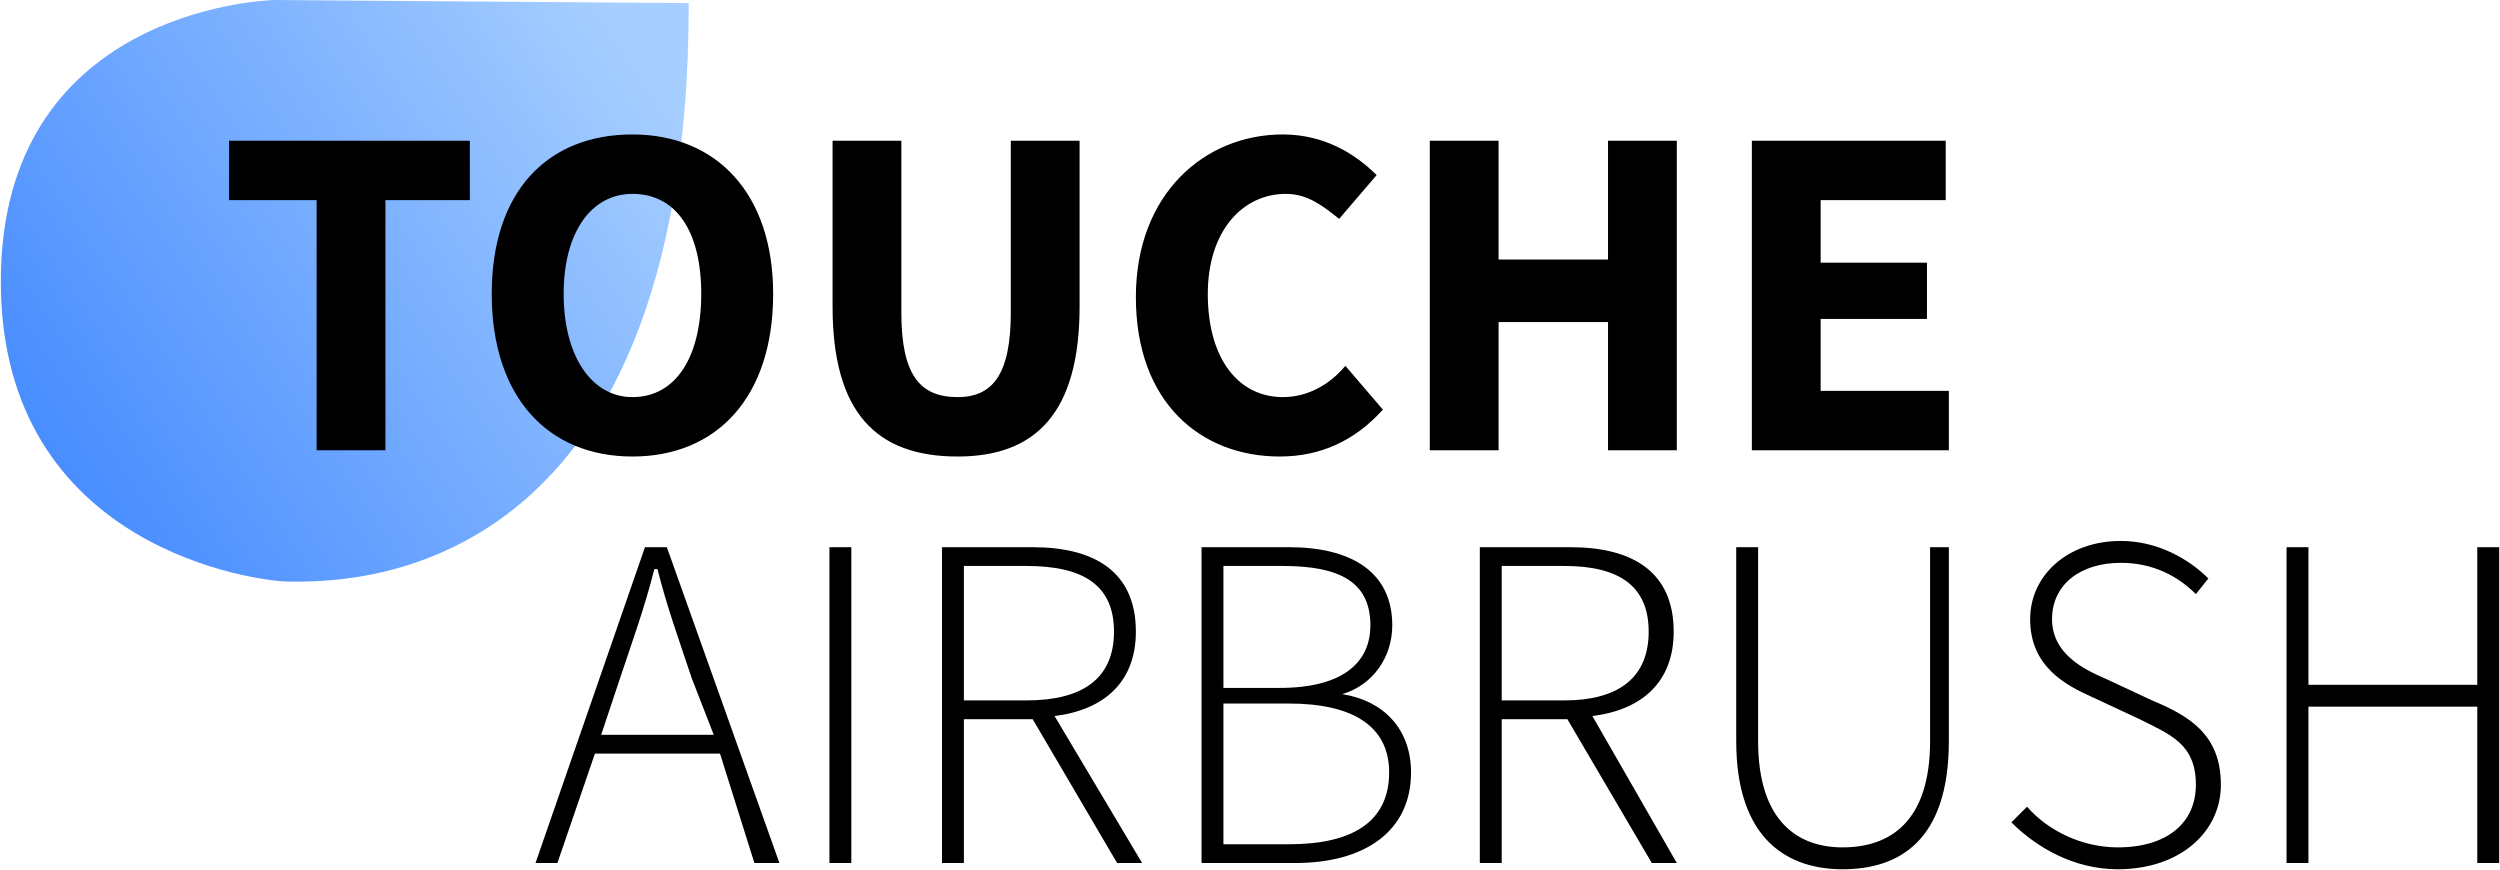
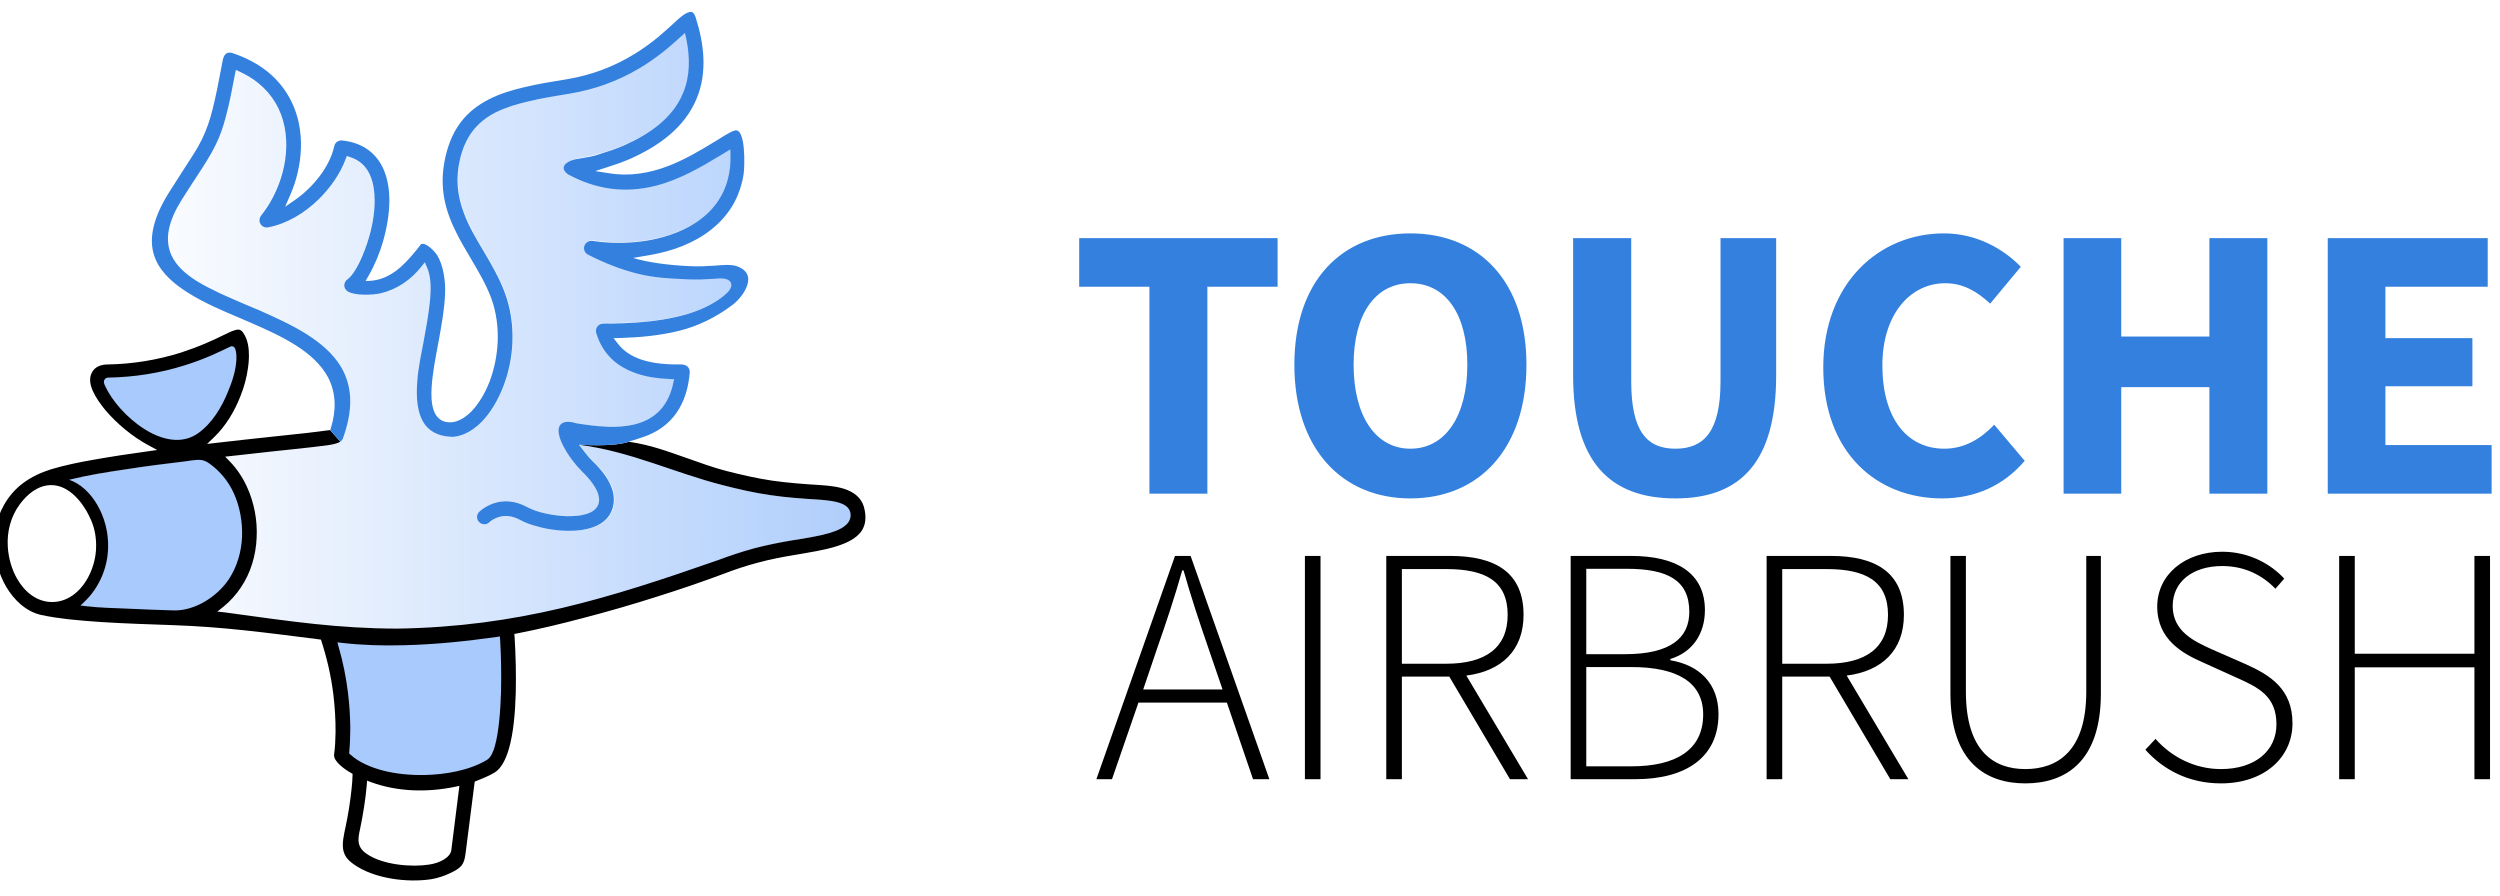
- <svg xmlns="http://www.w3.org/2000/svg" xml:space="preserve" width="719px" height="250px" version="1.0" style="shape-rendering:geometricPrecision; text-rendering:geometricPrecision; image-rendering:optimizeQuality; fill-rule:evenodd; clip-rule:evenodd" viewBox="0 0 799 278">
+ <svg xmlns="http://www.w3.org/2000/svg" xml:space="preserve" version="1.1" style="shape-rendering:geometricPrecision; text-rendering:geometricPrecision; image-rendering:optimizeQuality; fill-rule:evenodd; clip-rule:evenodd" viewBox="0 0 173 62">
  <defs>
    <style type="text/css">
   
-     .fil1 {fill:black}
    .fil2 {fill:black}
-     .fil0 {fill:url(#id0)}
+     .fil3 {fill:#3380DE}
+     .fil0 {fill:#A9CAFC}
+     .fil5 {fill:black;fill-rule:nonzero}
+     .fil4 {fill:#3380DE;fill-rule:nonzero}
+     .fil1 {fill:url(#id0)}
   
  </style>
-     <linearGradient id="id0" gradientUnits="userSpaceOnUse" x1="9.949" y1="159.769" x2="209.814" y2="26.319">
-       <stop offset="0" style="stop-opacity:1; stop-color:#4389FF" />
-       <stop offset="1" style="stop-opacity:1; stop-color:#A6CEFF" />
+     <linearGradient id="id0" gradientUnits="userSpaceOnUse" x1="63.52" y1="35.83" x2="8.81" y2="35.94">
+       <stop offset="0" style="stop-opacity:1; stop-color:#A9CAFC" />
+       <stop offset="1" style="stop-opacity:1; stop-color:#FEFEFE" />
    </linearGradient>
  </defs>
  <g id="Слой_x0020_1">
-     <path class="fil0" d="M220 1l-132 -1c-5,0 -88,4 -88,90 0,86 83,96 92,96 16,0 128,4 128,-185z" />
-     <path class="fil1" d="M101 144l22 0 0 -80 27 0 0 -19 -77 0 0 19 28 0 0 80zm101 2c27,0 45,-19 45,-52 0,-32 -18,-51 -45,-51 -27,0 -45,18 -45,51 0,33 18,52 45,52zm0 -19c-13,0 -22,-13 -22,-33 0,-20 9,-32 22,-32 14,0 22,12 22,32 0,20 -8,33 -22,33zm104 19c25,0 39,-14 39,-48l0 -53 -22 0 0 55c0,20 -6,27 -17,27 -12,0 -18,-7 -18,-27l0 -55 -22 0 0 53c0,34 14,48 40,48zm103 0c13,0 24,-5 33,-15l-12 -14c-5,6 -12,10 -20,10 -14,0 -24,-12 -24,-33 0,-20 11,-32 25,-32 7,0 12,4 17,8l12 -14c-7,-7 -17,-13 -30,-13 -25,0 -47,19 -47,52 0,34 21,51 46,51zm48 -2l22 0 0 -41 35 0 0 41 22 0 0 -99 -22 0 0 38 -35 0 0 -38 -22 0 0 99zm103 0l63 0 0 -19 -41 0 0 -23 34 0 0 -18 -34 0 0 -20 40 0 0 -19 -62 0 0 99z" />
-     <path class="fil2" d="M198 217c4,-12 8,-23 11,-35l1 0c3,12 7,23 11,35l7 18 -36 0 6 -18zm-27 59l7 0 12 -35 40 0 11 35 8 0 -36 -101 -7 0 -35 101zm94 0l7 0 0 -101 -7 0 0 101zm36 0l7 0 0 -46 22 0 27 46 8 0 -28 -47c16,-2 26,-11 26,-27 0,-19 -13,-27 -33,-27l-29 0 0 101zm7 -52l0 -43 20 0c18,0 28,6 28,21 0,15 -10,22 -28,22l-20 0zm76 52l30 0c22,0 37,-10 37,-29 0,-14 -9,-23 -22,-25l0 0c10,-3 16,-12 16,-22 0,-17 -13,-25 -33,-25l-28 0 0 101zm7 -56l0 -39 19 0c18,0 28,5 28,19 0,12 -9,20 -29,20l-18 0zm0 50l0 -45 21 0c20,0 32,7 32,22 0,16 -12,23 -32,23l-21 0zm82 6l7 0 0 -46 21 0 27 46 8 0 -27 -47c16,-2 26,-11 26,-27 0,-19 -13,-27 -33,-27l-29 0 0 101zm7 -52l0 -43 20 0c17,0 27,6 27,21 0,15 -10,22 -27,22l-20 0zm109 54c18,0 34,-9 34,-41l0 -62 -6 0 0 62c0,26 -13,34 -28,34 -14,0 -27,-8 -27,-34l0 -62 -7 0 0 62c0,32 17,41 34,41zm88 0c20,0 33,-12 33,-27 0,-16 -10,-22 -22,-27l-15 -7c-7,-3 -17,-8 -17,-19 0,-11 9,-18 22,-18 10,0 18,4 24,10l4 -5c-6,-6 -16,-12 -28,-12 -17,0 -29,11 -29,25 0,15 11,21 20,25l15 7c10,5 18,8 18,21 0,12 -9,20 -25,20 -11,0 -22,-5 -29,-13l-5 5c8,8 20,15 34,15zm54 -2l7 0 0 -50 54 0 0 50 7 0 0 -101 -7 0 0 44 -54 0 0 -44 -7 0 0 101z" />
+     <g id="_2560630453600">
+       <g>
+         <path class="fil0" d="M34.72 44.15c0.08,1.22 0.1,2.47 0.07,3.7 -0.02,0.69 -0.06,1.39 -0.14,2.08 -0.06,0.56 -0.14,1.16 -0.29,1.71 -0.1,0.33 -0.26,0.83 -0.57,1.02 -1.26,0.74 -2.96,1.03 -4.4,1.06 -0.99,0.02 -2.03,-0.07 -2.99,-0.32 -0.81,-0.22 -1.68,-0.57 -2.3,-1.14l-0.09 -0.08 0.02 -0.12c0.05,-0.56 0.07,-1.12 0.06,-1.68 0,-0.83 -0.06,-1.66 -0.16,-2.49 -0.13,-1.09 -0.35,-2.18 -0.65,-3.24l-0.1 -0.34 0.36 0.04c1.44,0.17 2.91,0.2 4.36,0.17 2.19,-0.06 4.38,-0.28 6.55,-0.59l0.25 -0.04 0.02 0.26z" />
+         <path class="fil1" d="M40.32 32.64c0.25,0.23 0.49,0.5 0.7,0.77 0.28,0.39 0.58,0.92 0.45,1.41 -0.1,0.35 -0.38,0.57 -0.7,0.69 -0.47,0.19 -1.05,0.22 -1.55,0.21 -0.84,-0.03 -1.98,-0.23 -2.72,-0.63 -0.75,-0.41 -1.57,-0.53 -2.39,-0.24 -0.3,0.11 -0.69,0.33 -0.93,0.56 -0.2,0.2 -0.2,0.52 0,0.72 0.19,0.2 0.52,0.2 0.72,0.01 0.15,-0.16 0.39,-0.28 0.6,-0.35 0.52,-0.17 1.04,-0.07 1.51,0.19 0.35,0.19 0.75,0.33 1.13,0.43 0.47,0.14 0.96,0.23 1.44,0.28 0.21,0.02 0.41,0.04 0.61,0.04 0.64,0.02 1.35,-0.04 1.94,-0.27 0.63,-0.24 1.12,-0.66 1.31,-1.32 0.09,-0.34 0.1,-0.69 0.03,-1.03 -0.12,-0.58 -0.45,-1.11 -0.84,-1.58 -0.26,-0.3 -0.52,-0.52 -0.76,-0.78 -0.26,-0.28 -0.48,-0.6 -0.76,-0.97 0.83,0.08 1.58,0.25 2.3,0.42 1.11,0.27 2.11,0.59 3,0.9 1.57,0.46 3.06,1.06 4.65,1.47 1.09,0.28 2.18,0.53 3.29,0.69 1.14,0.17 2.3,0.25 3.45,0.32 0.49,0.03 1.06,0.08 1.51,0.27 0.3,0.12 0.55,0.32 0.61,0.65 0.02,0.14 0.02,0.28 -0.03,0.41 -0.17,0.56 -0.93,0.83 -1.44,0.98 -0.39,0.11 -0.79,0.2 -1.19,0.27 -0.45,0.09 -0.9,0.16 -1.35,0.24 -0.91,0.15 -1.8,0.32 -2.69,0.56 -0.83,0.22 -1.64,0.5 -2.45,0.8 -1.07,0.4 -2.13,0.81 -3.19,1.21 -0.89,0.34 -1.78,0.67 -2.67,0.96 -0.85,0.28 -1.7,0.53 -2.56,0.76 -1.03,0.26 -2.06,0.48 -3.1,0.67 -3.55,0.67 -7.1,1.1 -10.71,1.16 -4.18,-0.02 -7.36,-0.42 -12.52,-1.18l0.44 -0.36c0.46,-0.38 0.87,-0.82 1.2,-1.32 0.68,-1.02 1.03,-2.23 1.09,-3.46 0.05,-1.19 -0.17,-2.43 -0.67,-3.51 -0.3,-0.65 -0.7,-1.25 -1.19,-1.76l-0.33 -0.34 0.47 -0.05c0.96,-0.11 1.92,-0.21 2.89,-0.32 0.94,-0.1 1.89,-0.2 2.83,-0.31 0.33,-0.04 0.66,-0.08 0.98,-0.12 0.19,-0.03 0.42,-0.07 0.62,-0.15 0.15,-0.06 0.31,-0.12 0.37,-0.28 0.33,-0.91 0.56,-1.89 0.51,-2.87 -0.04,-0.77 -0.25,-1.48 -0.65,-2.14 -0.56,-0.94 -1.44,-1.67 -2.36,-2.25 -1.05,-0.66 -2.21,-1.18 -3.35,-1.67 -1.43,-0.62 -3.01,-1.22 -4.32,-2.05 -0.7,-0.43 -1.37,-0.99 -1.71,-1.75 -0.85,-1.88 0.74,-3.91 1.72,-5.42 0.94,-1.44 1.58,-2.44 2.03,-4.12 0.27,-0.99 0.46,-2.02 0.65,-3.02l0.06 -0.3 0.27 0.13c0.45,0.21 0.88,0.46 1.27,0.77 0.98,0.78 1.6,1.83 1.84,3.05 0.24,1.19 0.11,2.46 -0.27,3.62 -0.3,0.91 -0.75,1.78 -1.35,2.53 -0.3,0.37 0.02,0.91 0.49,0.82 1.31,-0.25 2.53,-1.01 3.48,-1.93 0.8,-0.77 1.51,-1.76 1.89,-2.81l0.08 -0.21 0.21 0.07c0.3,0.1 0.58,0.24 0.82,0.45 0.61,0.53 0.83,1.37 0.89,2.15 0.06,0.98 -0.11,2.02 -0.38,2.96 -0.18,0.61 -0.41,1.24 -0.69,1.81 -0.18,0.35 -0.45,0.85 -0.77,1.09l-0.01 0.01c-0.32,0.2 -0.32,0.66 0,0.86 0.5,0.3 1.7,0.25 2.26,0.12 1.15,-0.26 2.11,-0.92 2.84,-1.84l0.24 -0.3 0.15 0.35c0.3,0.65 0.27,1.56 0.21,2.26 -0.09,0.95 -0.27,1.91 -0.44,2.85 -0.08,0.43 -0.17,0.87 -0.25,1.31 -0.09,0.51 -0.17,1.03 -0.21,1.56 -0.07,0.94 -0.04,2.17 0.57,2.95 0.48,0.6 1.19,0.8 1.93,0.82 0.79,-0.07 1.49,-0.53 2.03,-1.09 0.63,-0.66 1.11,-1.51 1.43,-2.36 0.39,-0.99 0.61,-2.07 0.65,-3.14 0.04,-1.15 -0.12,-2.3 -0.52,-3.39 -0.37,-1.03 -0.93,-1.96 -1.49,-2.91 -0.5,-0.84 -1,-1.69 -1.35,-2.6 -0.47,-1.26 -0.58,-2.49 -0.26,-3.8 0.36,-1.48 1.11,-2.53 2.47,-3.22 0.71,-0.35 1.5,-0.58 2.27,-0.76 0.94,-0.22 1.89,-0.38 2.84,-0.53 1.7,-0.28 3.31,-0.85 4.79,-1.73 1.07,-0.63 2,-1.37 2.92,-2.21l0.3 -0.27 0.08 0.4c0.26,1.26 0.29,2.58 -0.22,3.79 -0.84,2.02 -2.97,3.26 -4.96,3.96 -0.38,0.13 -0.76,0.24 -1.15,0.35 -0.34,0.1 -0.74,0.14 -1.1,0.22 -0.22,0.05 -0.85,0.21 -0.96,0.42 -0.14,0.25 -0.03,0.54 0.22,0.67 1.93,1.04 3.91,1.32 6.03,0.79 1.69,-0.43 3.15,-1.28 4.62,-2.17l0.58 -0.35 0.01 0.4c0.01,0.37 -0.01,0.75 -0.07,1.12 -0.2,1.32 -0.86,2.42 -1.91,3.25 -1.06,0.84 -2.41,1.31 -3.74,1.54 -1.26,0.22 -2.59,0.22 -3.85,0.03 -0.22,-0.03 -0.43,0.08 -0.53,0.27 -0.13,0.25 -0.03,0.56 0.22,0.69 1.1,0.55 2.22,1 3.41,1.31 1.17,0.29 2.34,0.35 3.54,0.4 0.62,0.03 1.22,0 1.84,-0.05 0.33,-0.03 0.99,-0.08 1.13,0.32 0.1,0.3 -0.19,0.6 -0.39,0.78 -0.31,0.27 -0.69,0.51 -1.04,0.7 -2.06,1.13 -5.07,1.32 -7.38,1.31l-0.01 0 -0.01 0c-0.06,0 -0.11,0 -0.17,0.02 -0.27,0.08 -0.43,0.36 -0.34,0.63 0.42,1.45 1.4,2.35 2.81,2.82 0.74,0.25 1.53,0.35 2.31,0.38l0.28 0.01 -0.06 0.27c-0.31,1.48 -1.16,2.48 -2.63,2.85 -0.62,0.15 -1.28,0.19 -1.92,0.18 -1.56,0.28 -2.96,-0.68 -3.32,-0.04 -0.16,0.3 -0.03,0.74 0.08,1.03 0.2,0.5 0.52,0.99 0.85,1.41 0.19,0.25 0.4,0.49 0.62,0.72z" />
+         <path class="fil0" d="M14.14 31.77c0.98,0.48 1.7,1.34 2.15,2.32 0.44,0.96 0.63,2.03 0.58,3.08 -0.04,1.04 -0.34,2.09 -0.93,2.96 -0.8,1.21 -2.37,2.22 -3.86,2.17 -1.05,-0.03 -2.11,-0.07 -3.17,-0.12 -0.97,-0.04 -1.95,-0.09 -2.92,-0.18l-0.54 -0.04 0.4 -0.36c0.45,-0.41 0.81,-0.91 1.07,-1.46 0.33,-0.67 0.51,-1.43 0.54,-2.18 0.03,-0.77 -0.1,-1.54 -0.4,-2.25 -0.4,-0.93 -1.05,-1.69 -1.93,-2.2l-0.52 -0.3 0.59 -0.13c1.17,-0.26 2.35,-0.45 3.53,-0.63 1.38,-0.21 2.76,-0.39 4.14,-0.56 0.38,-0.05 0.76,-0.09 1.14,-0.14l0.07 -0.01 0.06 0.03z" />
+         <path class="fil0" d="M16.06 23.89c0.03,-0.02 0.05,-0.03 0.08,-0.03 0.1,-0.03 0.21,0.01 0.27,0.1 0.01,0.02 0.03,0.05 0.04,0.08 0.02,0.05 0.04,0.11 0.05,0.17 0.03,0.18 0.04,0.38 0.03,0.57 -0.02,0.77 -0.28,1.59 -0.59,2.3 -0.44,1.12 -1.16,2.31 -2.16,3.02 -2.33,1.65 -5.74,-1.34 -6.67,-3.39 -0.07,-0.15 -0.15,-0.32 -0.04,-0.48 0.06,-0.09 0.15,-0.13 0.26,-0.13 1.87,-0.03 3.71,-0.32 5.49,-0.89 0.66,-0.2 1.3,-0.44 1.93,-0.71 0.45,-0.19 0.88,-0.4 1.31,-0.61z" />
+         <path class="fil2" d="M3.55 32.47c-1.43,0.45 -2.6,1.21 -3.32,2.56 -0.48,0.88 -0.67,1.88 -0.61,2.88 0.06,0.93 0.33,1.87 0.8,2.68 0.54,0.92 1.38,1.74 2.45,1.97 0.61,0.13 1.23,0.22 1.84,0.29 0.74,0.08 1.47,0.14 2.21,0.19 1.68,0.11 3.37,0.16 5.05,0.22 3.48,0.12 6.37,0.51 10.24,1 0.41,1.26 0.7,2.5 0.86,3.81 0.1,0.86 0.16,1.74 0.15,2.62 -0.01,0.49 -0.03,1.03 -0.1,1.52 -0.07,0.49 0.8,1.07 1.16,1.27l0.12 0.07c-0.01,0.35 -0.03,0.69 -0.07,1.03 -0.09,0.87 -0.23,1.76 -0.41,2.61 -0.11,0.52 -0.29,1.23 -0.14,1.74 0.11,0.38 0.36,0.64 0.67,0.86 1.44,1.04 3.79,1.3 5.4,1.05 0.42,-0.07 0.88,-0.22 1.26,-0.4 0.86,-0.4 1.01,-0.62 1.11,-1.41l0.63 -4.94 0.12 -0.05c0.42,-0.17 0.85,-0.34 1.24,-0.57 0.93,-0.55 1.23,-2.46 1.34,-3.43 0.08,-0.69 0.12,-1.39 0.14,-2.08 0.03,-1.29 0,-2.6 -0.08,-3.89l-0.02 -0.2 0.21 -0.04c1.54,-0.3 3.07,-0.67 4.58,-1.07 1.73,-0.45 3.45,-0.95 5.14,-1.49 1.53,-0.48 3.05,-1 4.55,-1.56 0.78,-0.3 1.56,-0.56 2.36,-0.77 0.85,-0.23 1.71,-0.4 2.58,-0.54 0.51,-0.09 1.02,-0.17 1.53,-0.27 0.46,-0.09 0.92,-0.19 1.36,-0.33 0.62,-0.2 1.37,-0.51 1.74,-1.09 0.27,-0.42 0.29,-0.91 0.2,-1.39 -0.12,-0.72 -0.56,-1.15 -1.22,-1.42 -0.56,-0.22 -1.22,-0.29 -1.82,-0.33 -1.12,-0.07 -2.25,-0.15 -3.37,-0.31 -1.07,-0.16 -2.12,-0.4 -3.17,-0.67 -0.9,-0.23 -1.82,-0.57 -2.7,-0.88 -1.41,-0.49 -2.53,-0.92 -4.04,-1.14l0 0c-1.11,0.38 -3.45,0.2 -3.45,0.2l0.02 0.01c3.55,0.46 6.52,1.92 9.92,2.79 1.08,0.28 2.17,0.53 3.28,0.69 1.14,0.17 2.3,0.25 3.45,0.32 0.48,0.04 1.05,0.09 1.5,0.27 0.3,0.12 0.55,0.32 0.61,0.65 0.02,0.14 0.02,0.28 -0.03,0.41 -0.17,0.56 -0.93,0.83 -1.44,0.98 -0.38,0.11 -0.78,0.2 -1.18,0.27 -0.45,0.09 -0.9,0.16 -1.36,0.23 -0.9,0.15 -1.79,0.33 -2.67,0.56 -0.84,0.23 -1.65,0.5 -2.45,0.8 -7.69,2.69 -13.93,4.62 -22.22,4.75 -4.09,-0.01 -7.19,-0.47 -11.92,-1.12l-0.54 -0.06 0.44 -0.35c0.46,-0.38 0.86,-0.82 1.19,-1.32 0.69,-1.02 1.04,-2.23 1.09,-3.45 0.06,-1.19 -0.17,-2.42 -0.67,-3.51 -0.29,-0.64 -0.69,-1.24 -1.18,-1.75l-0.33 -0.34 0.47 -0.05c0.96,-0.11 1.92,-0.22 2.88,-0.32 1.24,-0.13 2.44,-0.25 3.68,-0.41 0.33,-0.05 0.72,-0.11 0.94,-0.26l-0.71 -0.8c-0.56,0.08 -1.12,0.14 -1.68,0.21 -0.78,0.08 -1.56,0.17 -2.34,0.25 -1.27,0.14 -2.54,0.27 -3.8,0.42l-0.69 0.08 0.5 -0.48c0.8,-0.77 1.41,-1.8 1.81,-2.83 0.25,-0.62 0.43,-1.28 0.52,-1.94 0.08,-0.52 0.1,-1.11 0,-1.63 -0.06,-0.29 -0.16,-0.57 -0.33,-0.81 -0.18,-0.26 -0.35,-0.26 -0.64,-0.16 -0.23,0.07 -0.45,0.19 -0.66,0.29 -0.41,0.2 -0.81,0.39 -1.23,0.57 -0.58,0.25 -1.17,0.47 -1.78,0.67 -1.63,0.51 -3.32,0.79 -5.04,0.82 -0.47,0 -0.93,0.14 -1.14,0.6 -0.2,0.4 -0.08,0.88 0.1,1.27 0.21,0.46 0.54,0.91 0.86,1.3 0.79,0.93 1.87,1.83 2.95,2.41l0.63 0.34 -0.71 0.1c-1.25,0.17 -2.5,0.36 -3.73,0.58 -0.97,0.17 -1.95,0.37 -2.89,0.65zm2.64 7.3c-0.48,1.01 -1.38,1.88 -2.56,1.89 -1.07,0.01 -1.91,-0.69 -2.43,-1.58 -0.39,-0.67 -0.61,-1.46 -0.66,-2.23 -0.07,-1.04 0.2,-2.1 0.82,-2.94 0.51,-0.7 1.24,-1.31 2.13,-1.34 1.34,-0.04 2.35,1.33 2.82,2.44 0.26,0.6 0.36,1.25 0.34,1.9 -0.02,0.64 -0.18,1.28 -0.46,1.86zm9.72 -15.77c0.02,-0.01 0.04,-0.02 0.07,-0.03 0.41,-0.1 0.38,0.69 0.38,0.88 -0.03,0.75 -0.28,1.54 -0.57,2.22 -0.43,1.09 -1.12,2.23 -2.08,2.91 -2.25,1.59 -5.53,-1.28 -6.43,-3.26 -0.07,-0.15 -0.14,-0.31 -0.04,-0.46 0.06,-0.09 0.15,-0.13 0.25,-0.13 1.8,-0.03 3.58,-0.31 5.29,-0.85 0.64,-0.2 1.26,-0.43 1.86,-0.69 0.43,-0.19 0.85,-0.39 1.27,-0.59zm-1.41 8.08c0.72,0.52 1.3,1.22 1.67,2.03 0.43,0.94 0.62,2.01 0.58,3.05 -0.05,1.03 -0.34,2.06 -0.92,2.93 -0.8,1.2 -2.36,2.2 -3.83,2.15 -1.05,-0.03 -2.1,-0.07 -3.14,-0.12 -0.97,-0.04 -1.94,-0.06 -2.9,-0.17l-0.39 -0.05c0.61,-0.55 1.01,-1.03 1.38,-1.79 0.33,-0.68 0.51,-1.43 0.53,-2.17 0.08,-2.2 -1.18,-4.24 -2.7,-4.74 1.39,-0.34 2.51,-0.51 3.9,-0.72 1.36,-0.21 2.73,-0.39 4.1,-0.55 0.91,-0.12 1.2,-0.22 1.72,0.15zm20.11 12.21c0.07,1.2 0.09,2.41 0.06,3.61 -0.02,0.68 -0.06,1.36 -0.13,2.03 -0.06,0.55 -0.14,1.14 -0.29,1.68 -0.09,0.32 -0.25,0.8 -0.56,0.98 -1.22,0.73 -2.88,1.01 -4.29,1.04 -0.97,0.02 -1.97,-0.07 -2.91,-0.31 -0.79,-0.21 -1.64,-0.55 -2.25,-1.11l-0.08 -0.08 0.01 -0.12c0.05,-0.54 0.07,-1.09 0.07,-1.64 -0.01,-0.81 -0.06,-1.62 -0.16,-2.43 -0.13,-1.06 -0.34,-2.12 -0.64,-3.15l-0.09 -0.34 0.34 0.04c1.41,0.16 2.84,0.2 4.26,0.16 2.13,-0.05 4.27,-0.27 6.39,-0.57l0.25 -0.04 0.02 0.25zm-9.23 14.8c-0.26,-0.17 -0.46,-0.39 -0.54,-0.7 -0.08,-0.32 0,-0.67 0.07,-0.99 0.21,-1.01 0.38,-2.04 0.47,-3.07l0.02 -0.31 0.29 0.11c1.84,0.67 3.88,0.71 5.78,0.32l0.32 -0.07 -0.56 4.46c-0.08,0.5 -0.78,0.88 -1.54,0.99 -1.2,0.19 -3.19,0.03 -4.31,-0.74z" />
+         <path class="fil3" d="M43.52 30.57l0 -0.01 0.94 -0.3c2.1,-0.69 3.1,-2.34 3.27,-4.49 0.02,-0.35 -0.25,-0.55 -0.58,-0.55 -0.92,0.01 -1.87,-0.04 -2.75,-0.33 -0.66,-0.22 -1.24,-0.57 -1.66,-1.13l-0.28 -0.36 0.46 -0.01c1.36,-0.04 2.75,-0.17 4.08,-0.5 1.31,-0.32 2.59,-0.96 3.66,-1.77 0.26,-0.19 0.49,-0.44 0.68,-0.69 0.25,-0.34 0.51,-0.85 0.42,-1.28 -0.08,-0.36 -0.37,-0.57 -0.69,-0.7 -0.43,-0.18 -1.1,-0.11 -1.56,-0.07 -0.58,0.04 -1.15,0.07 -1.73,0.04 -1.41,-0.06 -2.89,-0.24 -3.97,-0.57l1.22 -0.21c1.48,-0.26 2.98,-0.8 4.17,-1.74 1.26,-0.99 2.01,-2.27 2.26,-3.86 0.08,-0.54 0.15,-3.21 -0.61,-3.01 -0.17,0.03 -0.55,0.26 -0.71,0.35 -0.24,0.15 -0.47,0.3 -0.71,0.44 -1.03,0.63 -2.06,1.23 -3.19,1.67 -1.31,0.5 -2.69,0.73 -4.09,0.5l-0.96 -0.15 0.92 -0.3c0.51,-0.16 1.02,-0.34 1.5,-0.55 1.93,-0.86 3.75,-2.13 4.59,-4.15 0.76,-1.81 0.53,-3.8 -0.06,-5.63 -0.04,-0.14 -0.12,-0.34 -0.28,-0.38 -0.34,-0.07 -0.94,0.5 -1.17,0.72 -0.37,0.34 -0.75,0.68 -1.14,1.01 -0.51,0.42 -1.04,0.8 -1.6,1.15 -1.45,0.9 -3.02,1.49 -4.7,1.77 -1,0.16 -2,0.32 -2.99,0.56 -0.82,0.19 -1.65,0.44 -2.4,0.82 -1.66,0.84 -2.57,2.08 -3.01,3.89 -0.45,1.87 -0.19,3.46 0.64,5.17 0.32,0.68 0.71,1.32 1.09,1.97 0.52,0.88 1.05,1.77 1.41,2.73 0.35,0.96 0.49,1.99 0.45,3.02 -0.04,0.94 -0.23,1.9 -0.57,2.79 -0.28,0.71 -0.69,1.45 -1.22,2.01 -0.36,0.37 -0.85,0.73 -1.38,0.78 -1.39,0.11 -1.47,-1.42 -1.4,-2.45 0.03,-0.48 0.1,-0.96 0.17,-1.43 0.09,-0.52 0.18,-1.04 0.28,-1.55 0.01,-0.09 0.03,-0.18 0.05,-0.27 0.19,-1.05 0.39,-2.14 0.43,-3.21 0.04,-0.88 -0.13,-1.98 -0.55,-2.65 -0.17,-0.26 -0.75,-0.9 -1.11,-0.77 -0.45,0.61 -0.92,1.11 -1.07,1.26 -0.87,0.91 -1.79,1.32 -2.77,1.29l0.24 -0.42c0.41,-0.72 0.74,-1.53 0.97,-2.33 0.3,-1.04 0.49,-2.21 0.42,-3.3 -0.08,-1.07 -0.41,-2.13 -1.24,-2.85 -0.57,-0.5 -1.27,-0.74 -2.01,-0.82 -0.26,-0.03 -0.5,0.14 -0.55,0.4 -0.32,1.46 -1.51,2.88 -2.72,3.72l-0.68 0.47 0.33 -0.76c0.12,-0.27 0.23,-0.56 0.33,-0.85 0.08,-0.24 0.14,-0.48 0.2,-0.73 0.27,-1.11 0.32,-2.28 0.1,-3.4 -0.3,-1.45 -1.04,-2.7 -2.2,-3.63 -0.72,-0.57 -1.54,-0.98 -2.41,-1.27 -0.57,-0.16 -0.65,0.36 -0.71,0.73 -0.11,0.57 -0.22,1.13 -0.33,1.7 -0.1,0.49 -0.21,0.98 -0.33,1.47 -0.18,0.71 -0.4,1.38 -0.72,2.04 -0.35,0.72 -0.82,1.41 -1.26,2.09 -0.34,0.53 -0.69,1.07 -1.03,1.61 -0.5,0.8 -0.97,1.73 -1.13,2.68 -0.12,0.68 -0.07,1.35 0.21,1.99 0.44,0.99 1.35,1.73 2.25,2.29 0.55,0.35 1.14,0.65 1.73,0.93 0.64,0.3 1.29,0.58 1.94,0.85 0.22,0.1 0.45,0.19 0.67,0.29 1.06,0.46 2.15,0.95 3.12,1.57 0.88,0.56 1.71,1.27 2.21,2.2 0.58,1.12 0.56,2.32 0.2,3.5l-0.04 0.14 -0.02 0.01 0.71 0.8c0.08,-0.05 0.14,-0.12 0.17,-0.19 0.33,-0.91 0.56,-1.89 0.51,-2.86 -0.04,-0.77 -0.25,-1.48 -0.64,-2.14 -0.57,-0.94 -1.45,-1.66 -2.36,-2.24 -1.05,-0.66 -2.21,-1.18 -3.34,-1.68 -0.27,-0.11 -0.53,-0.22 -0.79,-0.33 -0.63,-0.27 -1.26,-0.54 -1.87,-0.82 -0.57,-0.27 -1.13,-0.55 -1.66,-0.88 -0.69,-0.44 -1.36,-1 -1.71,-1.76 -0.24,-0.54 -0.29,-1.11 -0.19,-1.69 0.13,-0.75 0.49,-1.48 0.89,-2.12 0.34,-0.54 0.68,-1.07 1.03,-1.6 0.47,-0.72 0.97,-1.47 1.35,-2.26 0.29,-0.59 0.5,-1.2 0.67,-1.85 0.27,-0.98 0.46,-2.01 0.65,-3.01l0.06 -0.29 0.27 0.12c0.45,0.21 0.88,0.46 1.26,0.77 0.98,0.78 1.6,1.83 1.84,3.04 0.24,1.2 0.11,2.46 -0.27,3.62 -0.3,0.9 -0.75,1.78 -1.35,2.52 -0.09,0.12 -0.13,0.27 -0.11,0.42 0.06,0.28 0.32,0.46 0.6,0.4 1.31,-0.25 2.53,-1 3.48,-1.93 0.79,-0.77 1.5,-1.76 1.88,-2.8l0.08 -0.21 0.21 0.07c0.3,0.1 0.58,0.24 0.82,0.45 0.61,0.53 0.83,1.36 0.88,2.15 0.07,0.97 -0.1,2.01 -0.37,2.95 -0.18,0.61 -0.41,1.23 -0.69,1.8 -0.18,0.35 -0.46,0.85 -0.77,1.09 -0.34,0.22 -0.34,0.66 -0.01,0.87 0.5,0.3 1.7,0.25 2.25,0.13 1.15,-0.27 2.11,-0.93 2.84,-1.85l0.24 -0.3 0.15 0.35c0.3,0.66 0.27,1.56 0.21,2.26 -0.09,0.95 -0.27,1.91 -0.44,2.84 -0.08,0.44 -0.17,0.87 -0.25,1.31 -0.09,0.51 -0.17,1.03 -0.2,1.56 -0.07,0.94 -0.04,2.16 0.56,2.94 0.47,0.61 1.19,0.81 1.93,0.82 0.79,-0.07 1.48,-0.53 2.02,-1.09 0.63,-0.66 1.1,-1.51 1.43,-2.35 0.39,-0.99 0.61,-2.07 0.65,-3.13 0.04,-1.15 -0.12,-2.3 -0.52,-3.38 -0.37,-1.03 -0.93,-1.97 -1.48,-2.91 -0.5,-0.84 -1.01,-1.68 -1.35,-2.6 -0.48,-1.25 -0.59,-2.48 -0.27,-3.79 0.36,-1.48 1.11,-2.52 2.47,-3.21 0.71,-0.35 1.5,-0.58 2.27,-0.76 0.93,-0.22 1.89,-0.38 2.83,-0.53 1.7,-0.28 3.3,-0.85 4.78,-1.72 1.07,-0.63 2,-1.37 2.91,-2.21l0.3 -0.27 0.09 0.4c0.26,1.26 0.28,2.57 -0.23,3.78 -0.73,1.74 -2.38,2.85 -4.05,3.59 -0.3,0.13 -0.6,0.25 -0.9,0.35 -0.38,0.13 -0.76,0.25 -1.14,0.37 -0.35,0.09 -0.74,0.14 -1.1,0.21 -0.96,0.12 -1.41,0.64 -0.75,1.09 1.92,1.04 3.91,1.32 6.03,0.79 1.69,-0.43 3.14,-1.28 4.61,-2.17l0.58 -0.35 0.01 0.4c0.01,0.37 -0.01,0.75 -0.07,1.11 -0.2,1.33 -0.86,2.43 -1.91,3.25 -1.06,0.84 -2.41,1.31 -3.73,1.54 -1.08,0.18 -2.21,0.21 -3.3,0.1 -0.19,-0.02 -0.36,-0.04 -0.55,-0.07 -0.21,-0.03 -0.42,0.08 -0.52,0.27 -0.13,0.25 -0.03,0.56 0.22,0.68 1.09,0.56 2.22,1.01 3.4,1.31 1.17,0.3 2.34,0.35 3.53,0.4 0.62,0.03 1.22,0 1.84,-0.04 0.33,-0.04 0.99,-0.09 1.13,0.31 0.1,0.3 -0.19,0.6 -0.4,0.78 -0.3,0.27 -0.68,0.51 -1.03,0.7 -1.9,1.04 -4.62,1.28 -6.84,1.31 -0.12,0 -0.57,-0.02 -0.72,0.02 -0.26,0.08 -0.42,0.36 -0.34,0.63 0.43,1.44 1.41,2.34 2.81,2.81 0.74,0.25 1.53,0.35 2.3,0.38l0.28 0.01 -0.06 0.27c-0.31,1.48 -1.16,2.47 -2.62,2.84 -0.62,0.16 -1.28,0.2 -1.92,0.18 -0.73,-0.02 -1.46,-0.12 -2.19,-0.24 -0.76,-0.25 -1.56,-0.09 -1.04,1.23 0.2,0.49 0.52,0.99 0.85,1.41 0.19,0.25 0.4,0.49 0.62,0.71 0.25,0.24 0.49,0.5 0.69,0.78 0.28,0.38 0.58,0.92 0.45,1.41 -0.09,0.34 -0.37,0.56 -0.69,0.68 -0.48,0.19 -1.05,0.22 -1.55,0.21 -0.84,-0.03 -1.97,-0.23 -2.71,-0.63 -0.75,-0.41 -1.57,-0.53 -2.38,-0.24 -0.31,0.12 -0.7,0.33 -0.93,0.56 -0.21,0.2 -0.21,0.52 -0.01,0.72 0.2,0.2 0.52,0.2 0.72,0 0.15,-0.15 0.39,-0.27 0.6,-0.34 0.51,-0.17 1.04,-0.07 1.51,0.19 0.35,0.19 0.75,0.33 1.13,0.43 0.46,0.14 0.95,0.23 1.44,0.28 0.2,0.02 0.4,0.04 0.6,0.04 0.64,0.02 1.34,-0.04 1.94,-0.27 0.63,-0.24 1.11,-0.66 1.3,-1.32 0.1,-0.34 0.1,-0.68 0.03,-1.03 -0.18,-0.86 -0.83,-1.63 -1.45,-2.22 -0.26,-0.24 -0.69,-0.83 -0.91,-1.11l0.02 0 -0.02 -0.01c0,0 2.34,0.18 3.45,-0.2l0 0z" />
+       </g>
+       <path class="fil4" d="M79.54 34.16l4.01 0 0 -14.32 4.86 0 0 -3.36 -13.73 0 0 3.36 4.86 0 0 14.32zm18.06 0.33c4.78,0 8.03,-3.47 8.03,-9.25 0,-5.75 -3.25,-9.09 -8.03,-9.09 -4.77,0 -8.03,3.31 -8.03,9.09 0,5.78 3.26,9.25 8.03,9.25zm0 -3.44c-2.41,0 -3.93,-2.26 -3.93,-5.81 0,-3.53 1.52,-5.64 3.93,-5.64 2.42,0 3.94,2.11 3.94,5.64 0,3.55 -1.52,5.81 -3.94,5.81zm18.34 3.44c4.56,0 6.97,-2.58 6.97,-8.52l0 -9.49 -3.85 0 0 9.9c0,3.47 -1.14,4.67 -3.12,4.67 -1.98,0 -3.06,-1.2 -3.06,-4.67l0 -9.9 -4.02 0 0 9.49c0,5.94 2.5,8.52 7.08,8.52zm18.45 0c2.3,0 4.26,-0.89 5.72,-2.6l-2.11 -2.5c-0.87,0.92 -2.01,1.66 -3.45,1.66 -2.6,0 -4.29,-2.12 -4.29,-5.76 0,-3.55 1.93,-5.69 4.35,-5.69 1.27,0 2.22,0.59 3.11,1.41l2.12 -2.55c-1.19,-1.22 -3.04,-2.31 -5.32,-2.31 -4.47,0 -8.35,3.42 -8.35,9.28 0,5.94 3.74,9.06 8.22,9.06zm8.41 -0.33l3.99 0 0 -7.37 6.1 0 0 7.37 4.01 0 0 -17.68 -4.01 0 0 6.81 -6.1 0 0 -6.81 -3.99 0 0 17.68zm18.28 0l11.34 0 0 -3.36 -7.35 0 0 -4.07 6.02 0 0 -3.33 -6.02 0 0 -3.56 7.08 0 0 -3.36 -11.07 0 0 17.68z" />
+       <path class="fil5" d="M80.09 44.82c0.64,-1.83 1.18,-3.45 1.72,-5.35l0.09 0c0.54,1.9 1.08,3.52 1.71,5.35l0.99 2.89 -5.49 0 0.98 -2.89zm-4.22 9.1l1.08 0 1.83 -5.3 6.12 0 1.81 5.3 1.13 0 -5.45 -15.45 -1.08 0 -5.44 15.45zm14.43 0l1.08 0 0 -15.45 -1.08 0 0 15.45zm5.63 0l1.08 0 0 -7.1 3.28 0 4.2 7.1 1.25 0 -4.27 -7.17c2.43,-0.31 3.96,-1.74 3.96,-4.2 0,-2.96 -1.99,-4.08 -5.07,-4.08l-4.43 0 0 15.45zm1.08 -7.99l0 -6.55 3.07 0c2.72,0 4.25,0.84 4.25,3.17 0,2.27 -1.53,3.38 -4.25,3.38l-3.07 0zm11.68 7.99l4.48 0c3.5,0 5.75,-1.52 5.75,-4.5 0,-2.13 -1.34,-3.4 -3.33,-3.73l0 -0.09c1.55,-0.47 2.39,-1.76 2.39,-3.38 0,-2.58 -1.99,-3.75 -5.11,-3.75l-4.18 0 0 15.45zm1.08 -8.65l0 -5.91 2.79 0c2.84,0 4.34,0.79 4.34,2.98 0,1.8 -1.29,2.93 -4.46,2.93l-2.67 0zm0 7.76l0 -6.87 3.12 0c3.17,0 4.97,1.05 4.97,3.28 0,2.47 -1.9,3.59 -4.97,3.59l-3.12 0zm12.48 0.89l1.08 0 0 -7.1 3.28 0 4.2 7.1 1.25 0 -4.27 -7.17c2.44,-0.31 3.96,-1.74 3.96,-4.2 0,-2.96 -1.99,-4.08 -5.06,-4.08l-4.44 0 0 15.45zm1.08 -7.99l0 -6.55 3.07 0c2.72,0 4.25,0.84 4.25,3.17 0,2.27 -1.53,3.38 -4.25,3.38l-3.07 0zm16.82 8.28c2.67,0 5.23,-1.39 5.23,-6.22l0 -9.52 -1.01 0 0 9.4c0,4.11 -1.99,5.35 -4.22,5.35 -2.18,0 -4.11,-1.24 -4.11,-5.35l0 -9.4 -1.07 0 0 9.52c0,4.83 2.53,6.22 5.18,6.22zm13.54 0c3,0 4.95,-1.79 4.95,-4.16 0,-2.36 -1.53,-3.33 -3.26,-4.1l-2.35 -1.03c-1.13,-0.52 -2.68,-1.2 -2.68,-2.98 0,-1.69 1.39,-2.77 3.43,-2.77 1.55,0 2.77,0.63 3.68,1.57l0.61 -0.7c-0.93,-1.01 -2.44,-1.86 -4.29,-1.86 -2.58,0 -4.5,1.58 -4.5,3.8 0,2.3 1.8,3.26 3.14,3.85l2.34 1.06c1.53,0.68 2.77,1.29 2.77,3.23 0,1.83 -1.47,3.1 -3.84,3.1 -1.79,0 -3.41,-0.82 -4.53,-2.09l-0.7 0.75c1.21,1.36 2.97,2.33 5.23,2.33zm8.18 -0.29l1.08 0 0 -7.74 8.28 0 0 7.74 1.08 0 0 -15.45 -1.08 0 0 6.77 -8.28 0 0 -6.77 -1.08 0 0 15.45z" />
+     </g>
  </g>
</svg>
